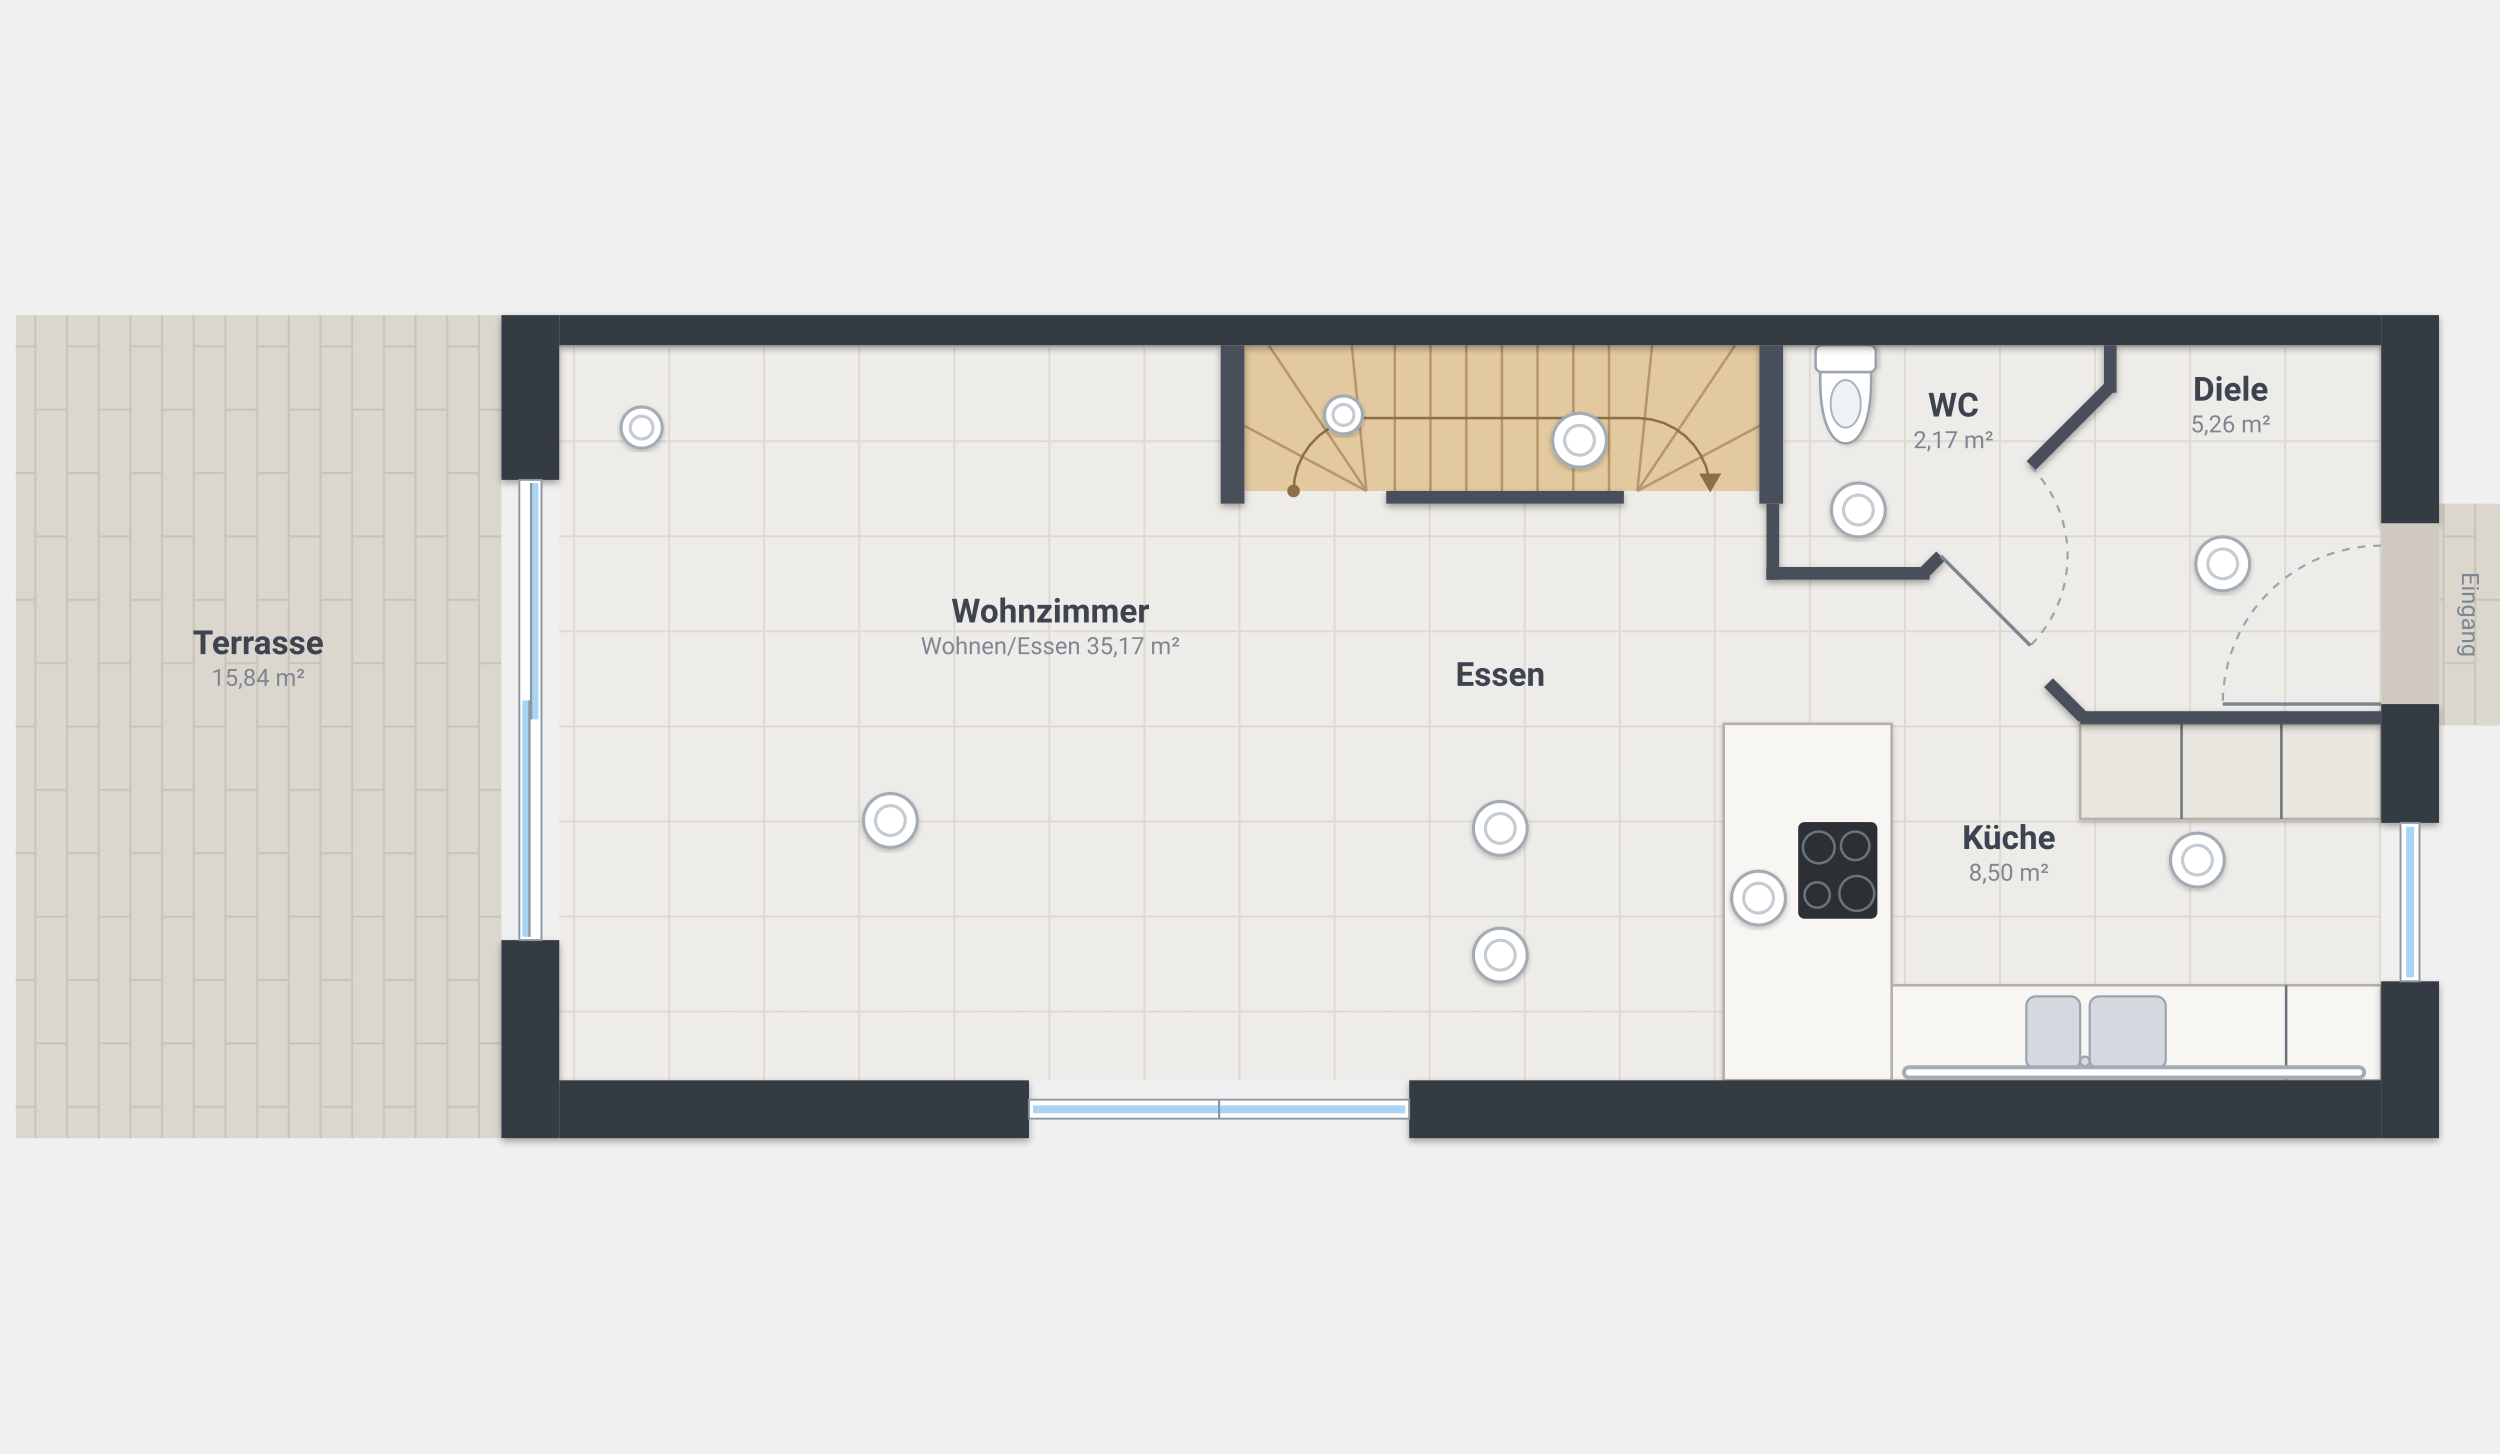
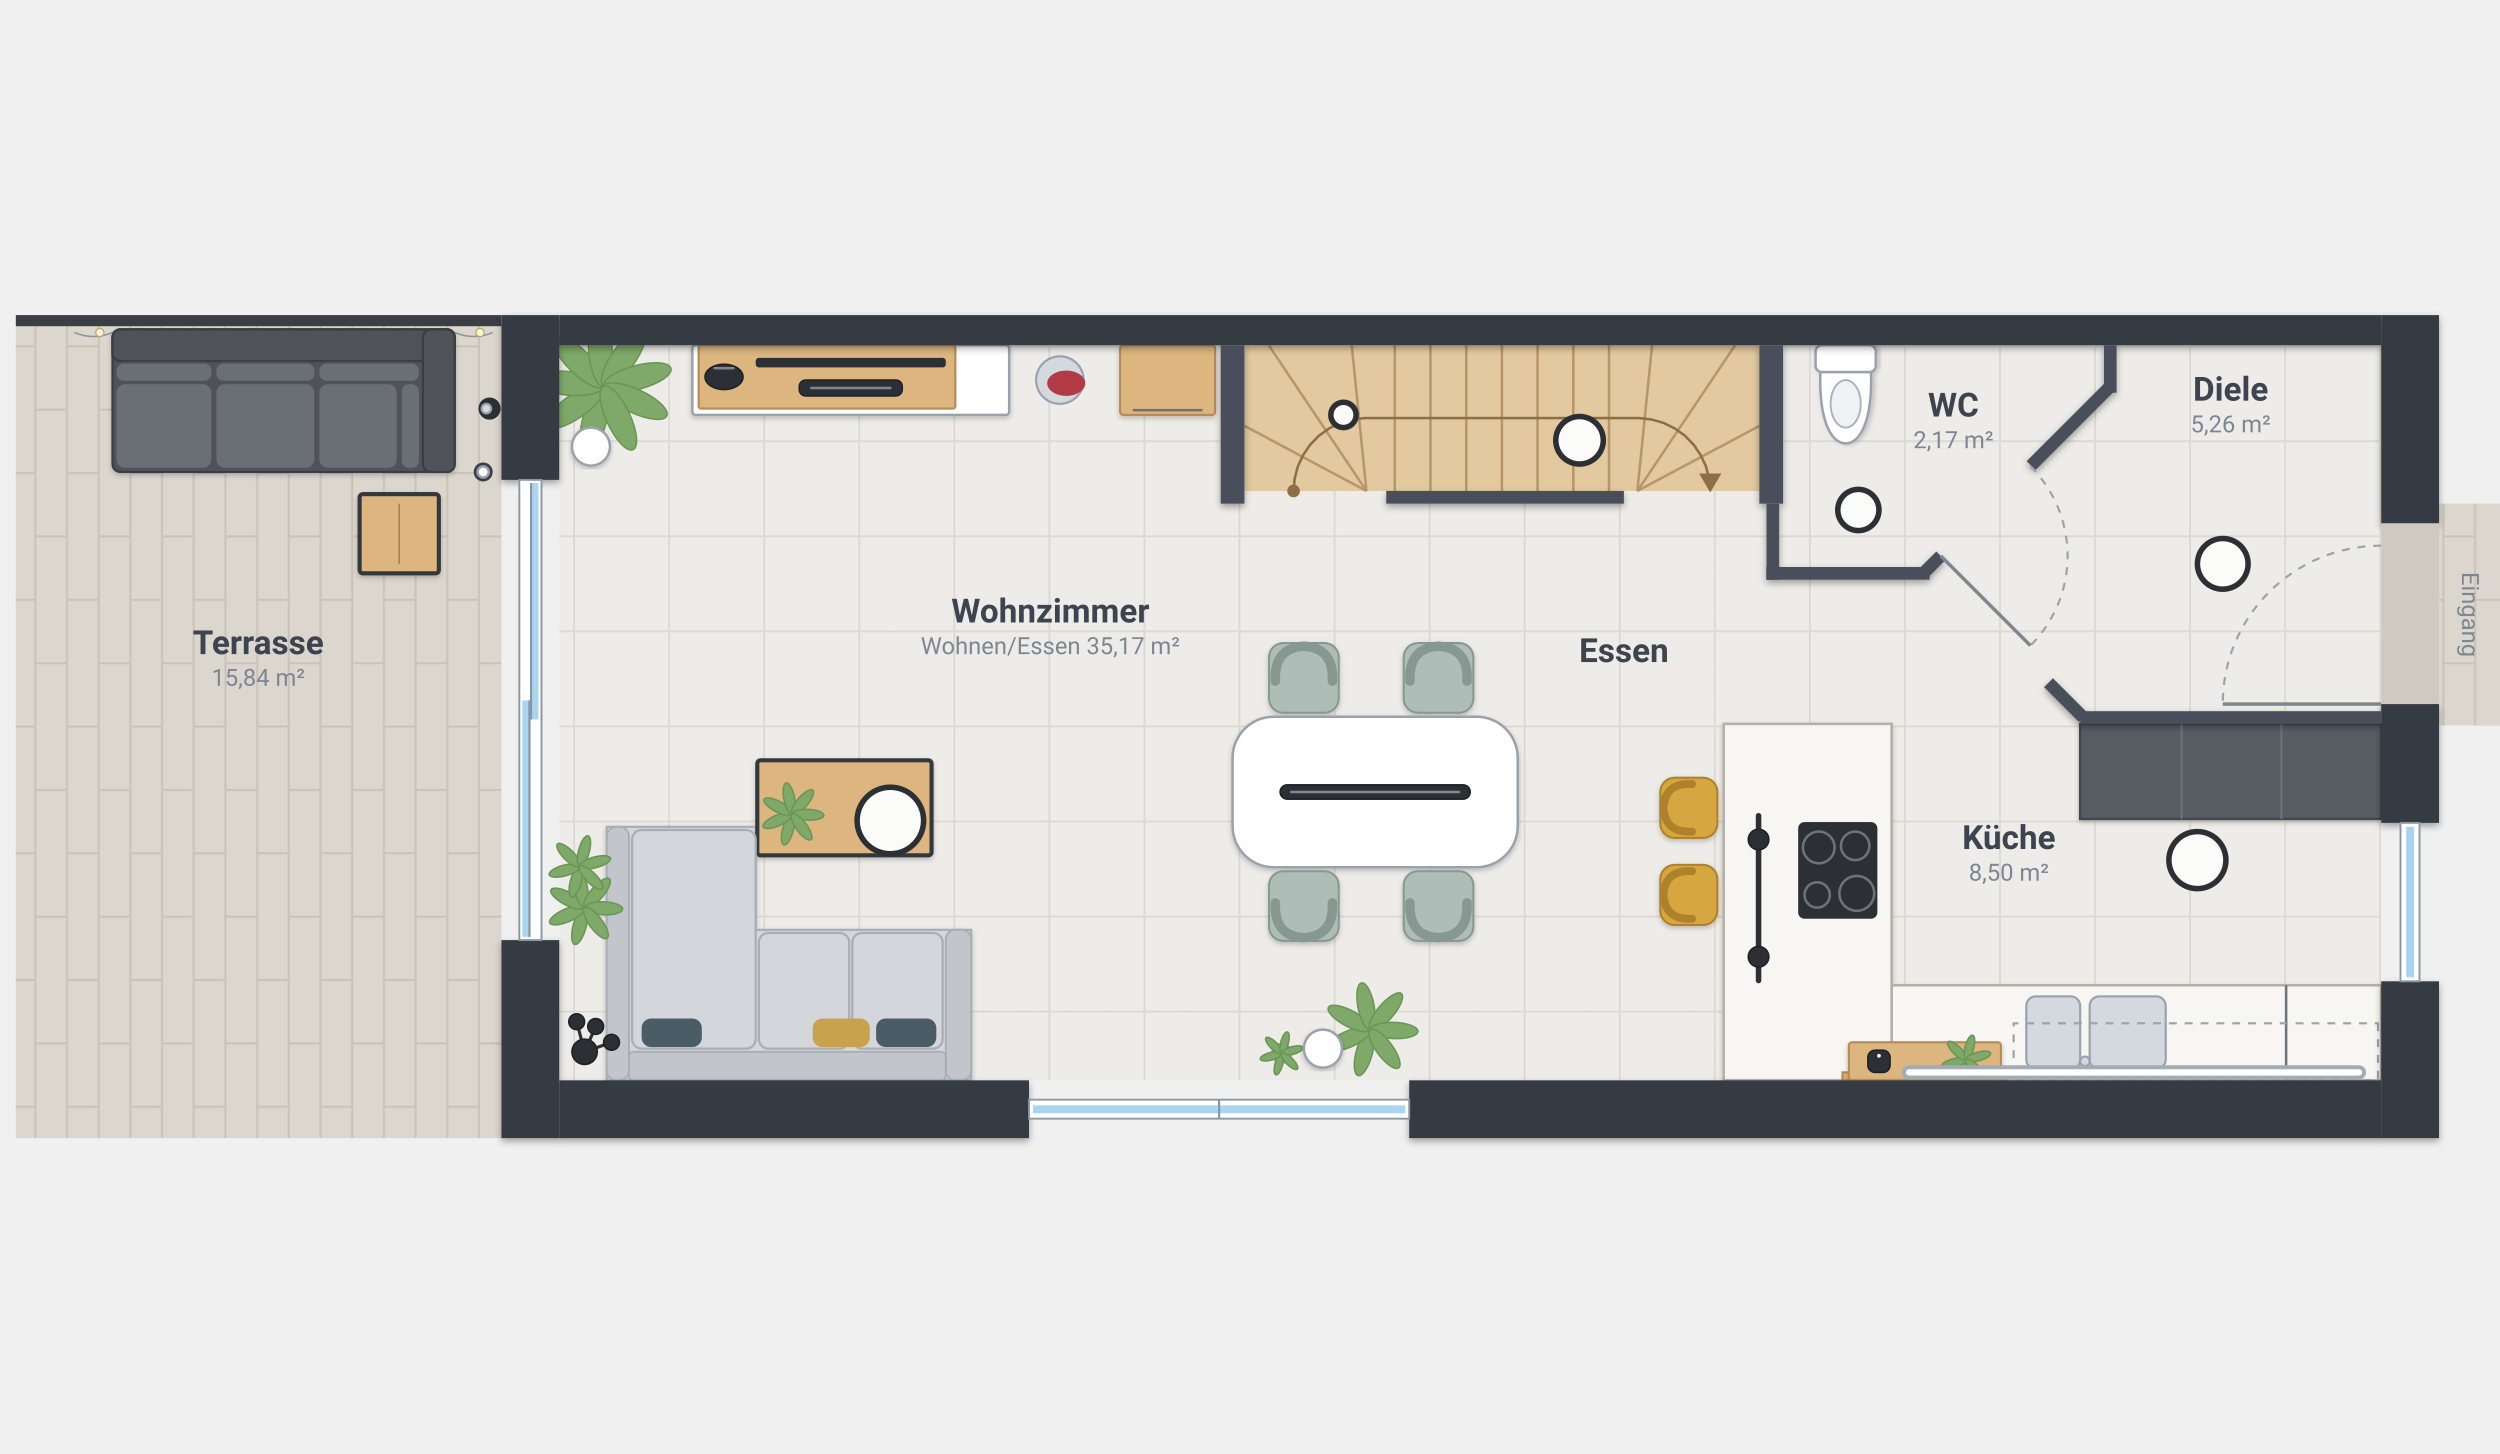
<svg xmlns="http://www.w3.org/2000/svg" viewBox="-1503 -217.9 1578 917.4">
  <defs>
-     <style>text{font-family:-apple-system,system-ui,Roboto,'Segoe UI',Helvetica,Arial,sans-serif;text-anchor:middle}.ft{fill:#eeece8}.fg{fill:none;stroke:#dedad3;stroke-width:1.3}.fb{fill:#e7ebee}.fbg{fill:none;stroke:#d5dbe0;stroke-width:1}.fw{fill:#e5c79d}.fw2{fill:#e0c095}.fw3{fill:#e9cca4}.fw4{fill:#ddbc90}.fwl{fill:none;stroke:#cba679;stroke-width:1}.fwg{fill:none;stroke:#cfa97a;stroke-opacity:.4;stroke-width:1}.td{fill:#50555c}.tdg{fill:none;stroke:#686d74;stroke-width:1.2}.mz{fill:#6c7178}.mz1{fill:#464b52}.mz2{fill:#4e535a}.gls{fill:none;stroke:#bfe0f5;stroke-width:3;stroke-linecap:round}.fs{fill:#dcd7ce}.fsl{fill:none;stroke:#cbc4b8;stroke-width:1.4}.fl{fill:#c3dcac}.fld{fill:#b2d198}.hd{fill:#7fa968;stroke:#6b9556;stroke-width:1}.hdb{fill:#6a9554}.hdr{fill:#c9372c}.hde{fill:url(#hedge);stroke:#557f42;stroke-width:2}.gv{fill:#70767d}.gvd{fill:#8b9198}.gh{fill:#50565e;stroke:#3a3f45;stroke-width:1.5}.ghl{fill:none;stroke:#6b727b;stroke-width:1.2}.gt{fill:#3a3f46}.bd{fill:#8b6a4b;stroke:#b8864f;stroke-width:5}.tr{fill:#d4eabf;fill-opacity:.9;stroke:#9cc47f;stroke-width:2}.trk{fill:#8d6e47}.spt{fill:#2f343a;stroke:#f5c04a;stroke-width:2.5}.lp{fill:#ffffff;stroke:#a3abb5;stroke-width:2}.lpi{fill:none;stroke:#c5cbd2;stroke-width:2}.lps{fill:none;stroke:#a3abb5;stroke-width:9;stroke-linecap:round}.lpc{fill:none;stroke:#ffffff;stroke-width:4;stroke-linecap:round}.st{fill:#e2c99f}.stl{fill:none;stroke:#b8956a;stroke-width:1.6}.wl{fill:none;stroke:#8d6e47;stroke-width:1.6}.wla{fill:#8d6e47}.we{fill:#363b43}.wi{fill:#4a505a}.wg{fill:#a3a9b1}.vw{fill:#d5d9de;stroke:#b8bec6;stroke-width:1}.fx{fill:#ffffff;stroke:#9aa3ad;stroke-width:1.6}.fxi{fill:#eef2f5;stroke:#a9b1ba;stroke-width:1.2}.ct{fill:#f7f6f3;stroke:#b5b0a6;stroke-width:1.6}.cab{fill:#e9e6e0;stroke:#b5b0a6;stroke-width:1.6}.ck{fill:#2c3035}.ckr{fill:none;stroke:#6b737c;stroke-width:1.6}.dk{fill:#8d6b51;stroke:#6b4f3a;stroke-width:1.6}.dkl{fill:none;stroke:#a07e63;stroke-width:1}.bm{fill:#f6f3ee;stroke:#c9c3b8;stroke-width:1.2}.bl{fill:#c9a24e}.bll{fill:none;stroke:#b08a3c;stroke-width:1.2}.pl{fill:#6d529c}.lt{fill:#c9ced5;stroke:#9aa1aa;stroke-width:1.2}.sk{fill:#d3d9de;stroke:#9aa3ad;stroke-width:1.4}.wf{fill:#ffffff;stroke:#8a96a3;stroke-width:1.2}.gl{fill:#a9d4f2}.wm{fill:none;stroke:#8a96a3;stroke-width:1.4}.thr{fill:#cfc9bf}.dl{fill:none;stroke:#7c8792;stroke-width:2.2}.da{fill:none;stroke:#9aa4af;stroke-width:1.4;stroke-dasharray:5 5}.rw{fill:#a9d4f2;fill-opacity:.55;stroke:#6aa6d6;stroke-width:2;stroke-dasharray:7 5}.hl{fill:none;stroke:#9aa4af;stroke-width:1.2}.hz{fill:url(#hatch)}.hh{fill:none;stroke:#8a7556;stroke-opacity:.5;stroke-width:1.6}.lh{fill:none;stroke:#8e98a3;stroke-width:1.5;stroke-dasharray:10 8}.sp{fill:none;stroke:#7c8792;stroke-width:2;stroke-dasharray:7 5}.rn{fill:#3d4450;font-size:21px;font-weight:600}.rn2{fill:#3d4450;font-size:17px;font-weight:600}.ra{fill:#7d8692;font-size:15px}.rs{fill:#7d8692;font-size:12px}.rsw{fill:#eef0f2;font-size:12px}.rnw{fill:#f3f4f6;font-size:21px;font-weight:600}.raw{fill:#c3c8ce;font-size:15px}.gnw{fill:#f3f4f6;fill-opacity:.9;font-size:34px;font-weight:600}.gn{fill:#3d4450;font-size:34px;font-weight:600}.gn2{fill:#3d4450;font-size:27px;font-weight:600}.gs{fill:#5d6672;font-size:22px}.gsw{fill:#eef0f2;font-size:21px}@media (prefers-color-scheme:dark){.ft{fill:#34373c}.fg{fill:none;stroke:#2b2e32;stroke-width:1.3}.fb{fill:#30353a}.fbg{fill:none;stroke:#272b30;stroke-width:1}.fw{fill:#4d3d2b}.fw2{fill:#473828}.fw3{fill:#524130}.fw4{fill:#443526}.fwl{fill:none;stroke:#34291d;stroke-width:1}.fwg{fill:none;stroke:#3b2f22;stroke-opacity:.6;stroke-width:1}.td{fill:#2b2e33}.tdg{fill:none;stroke:#3a3e44;stroke-width:1.2}.mz{fill:#3a3e44}.mz1{fill:#25282c}.mz2{fill:#2c3035}.gls{fill:none;stroke:#7fb3d6;stroke-width:3;stroke-linecap:round}.fs{fill:#3a3833}.fsl{fill:none;stroke:#2f2d29;stroke-width:1.4}.fl{fill:#2c3d26}.fld{fill:#26361f}.hd{fill:#355a2b;stroke:#2b4a23;stroke-width:1}.hdb{fill:#2a4423}.hdr{fill:#9a2f26}.hde{fill:url(#hedge);stroke:#24391e;stroke-width:2}.gv{fill:#2b2f34}.gvd{fill:#3c4147}.gh{fill:#59606a;stroke:#7a828c;stroke-width:1.5}.ghl{fill:none;stroke:#737b85;stroke-width:1.2}.gt{fill:#9aa2ad}.bd{fill:#4a3a2b;stroke:#8d6a43;stroke-width:5}.tr{fill:#6f8f5c;fill-opacity:.9;stroke:#8fb07a;stroke-width:2}.trk{fill:#c9a877}.spt{fill:#15171a;stroke:#f5c04a;stroke-width:2.5}.lp{fill:#5b626c;stroke:#80888f;stroke-width:2}.lpi{fill:none;stroke:#454b53;stroke-width:2}.lps{fill:none;stroke:#80888f;stroke-width:9;stroke-linecap:round}.lpc{fill:none;stroke:#5b626c;stroke-width:4;stroke-linecap:round}.st{fill:#5b4a34}.stl{fill:none;stroke:#7a6446;stroke-width:1.6}.wl{fill:none;stroke:#c9a877;stroke-width:1.6}.wla{fill:#c9a877}.we{fill:#858d98}.wi{fill:#6c7480}.wg{fill:#5b626b}.vw{fill:#474d55;stroke:#5c636c;stroke-width:1}.fx{fill:#4b5159;stroke:#6f7781;stroke-width:1.6}.fxi{fill:#3b4047;stroke:#626a73;stroke-width:1.2}.ct{fill:#41454b;stroke:#5f656d;stroke-width:1.6}.cab{fill:#383c42;stroke:#5f656d;stroke-width:1.6}.ck{fill:#15171a}.ckr{fill:none;stroke:#4c535b;stroke-width:1.6}.dk{fill:#5c4535;stroke:#7b5f48;stroke-width:1.6}.dkl{fill:none;stroke:#6c523f;stroke-width:1}.bm{fill:#565b62;stroke:#6c7179;stroke-width:1.2}.bl{fill:#8c7034}.bll{fill:none;stroke:#735c2a;stroke-width:1.2}.pl{fill:#4d3a70}.lt{fill:#7a8089;stroke:#959ca5;stroke-width:1.2}.sk{fill:#5a6168;stroke:#7a828b;stroke-width:1.4}.wf{fill:#5f6772;stroke:#8b939e;stroke-width:1.2}.gl{fill:#4f86ad}.wm{fill:none;stroke:#8b939e;stroke-width:1.4}.thr{fill:#55524c}.dl{fill:none;stroke:#a6aeb8;stroke-width:2.2}.da{fill:none;stroke:#7f8791;stroke-width:1.4;stroke-dasharray:5 5}.rw{fill:#4f86ad;fill-opacity:.3;stroke:#6ea3c9;stroke-width:2;stroke-dasharray:7 5}.hl{fill:none;stroke:#5c646d;stroke-width:1.2}.hz{fill:url(#hatch)}.hh{fill:none;stroke:#d9c49c;stroke-opacity:.35;stroke-width:1.6}.lh{fill:none;stroke:#6c757f;stroke-width:1.5;stroke-dasharray:10 8}.sp{fill:none;stroke:#a6aeb8;stroke-width:2;stroke-dasharray:7 5}.rn{fill:#dfe3e8;font-size:21px;font-weight:600}.rn2{fill:#dfe3e8;font-size:17px;font-weight:600}.ra{fill:#9aa3ad;font-size:15px}.rs{fill:#9aa3ad;font-size:12px}.rsw{fill:#f1f3f5;font-size:12px}.rnw{fill:#f3f4f6;font-size:21px;font-weight:600}.raw{fill:#c3c8ce;font-size:15px}.gnw{fill:#f3f4f6;fill-opacity:.9;font-size:34px;font-weight:600}.gn{fill:#f1ece4;font-size:34px;font-weight:600}.gn2{fill:#dfe3e8;font-size:27px;font-weight:600}.gs{fill:#aab2bc;font-size:22px}.gsw{fill:#f1f3f5;font-size:21px}#sh feDropShadow,#fs feDropShadow{flood-opacity:.6}}</style>
+     <style>text{font-family:-apple-system,system-ui,Roboto,'Segoe UI',Helvetica,Arial,sans-serif;text-anchor:middle}.ft{fill:#eeece8}.fg{fill:none;stroke:#dedad3;stroke-width:1.3}.fb{fill:#e7ebee}.fbg{fill:none;stroke:#d5dbe0;stroke-width:1}.fw{fill:#e5c79d}.fw2{fill:#e0c095}.fw3{fill:#e9cca4}.fw4{fill:#ddbc90}.fwl{fill:none;stroke:#cba679;stroke-width:1}.fwg{fill:none;stroke:#cfa97a;stroke-opacity:.4;stroke-width:1}.td{fill:#50555c}.tdg{fill:none;stroke:#686d74;stroke-width:1.2}.mz{fill:#6c7178}.mz1{fill:#464b52}.mz2{fill:#4e535a}.gls{fill:none;stroke:#bfe0f5;stroke-width:3;stroke-linecap:round}.fs{fill:#dcd7ce}.fsl{fill:none;stroke:#cbc4b8;stroke-width:1.4}.fl{fill:#c3dcac}.fld{fill:#b2d198}.hd{fill:#7fa968;stroke:#6b9556;stroke-width:1}.hdb{fill:#6a9554}.hdr{fill:#c9372c}.hde{fill:url(#hedge);stroke:#557f42;stroke-width:2}.gv{fill:#70767d}.gvd{fill:#8b9198}.gh{fill:#50565e;stroke:#3a3f45;stroke-width:1.5}.ghl{fill:none;stroke:#6b727b;stroke-width:1.2}.gt{fill:#3a3f46}.bd{fill:#8b6a4b;stroke:#b8864f;stroke-width:5}.tr{fill:#d4eabf;fill-opacity:.9;stroke:#9cc47f;stroke-width:2}.trk{fill:#8d6e47}.spt{fill:#2f343a;stroke:#f5c04a;stroke-width:2.5}.lp{fill:#ffffff;stroke:#a3abb5;stroke-width:2}.lpi{fill:none;stroke:#c5cbd2;stroke-width:2}.lps{fill:none;stroke:#a3abb5;stroke-width:9;stroke-linecap:round}.lpc{fill:none;stroke:#ffffff;stroke-width:4;stroke-linecap:round}.st{fill:#e2c99f}.stl{fill:none;stroke:#b8956a;stroke-width:1.6}.wl{fill:none;stroke:#8d6e47;stroke-width:1.6}.wla{fill:#8d6e47}.we{fill:#363b43}.wi{fill:#4a505a}.wg{fill:#a3a9b1}.vw{fill:#d5d9de;stroke:#b8bec6;stroke-width:1}.fx{fill:#ffffff;stroke:#9aa3ad;stroke-width:1.6}.fxi{fill:#eef2f5;stroke:#a9b1ba;stroke-width:1.2}.ct{fill:#f7f6f3;stroke:#b5b0a6;stroke-width:1.6}.cab{fill:#e9e6e0;stroke:#b5b0a6;stroke-width:1.6}.ck{fill:#2c3035}.ckr{fill:none;stroke:#6b737c;stroke-width:1.6}.dk{fill:#8d6b51;stroke:#6b4f3a;stroke-width:1.6}.dkl{fill:none;stroke:#a07e63;stroke-width:1}.bm{fill:#f6f3ee;stroke:#c9c3b8;stroke-width:1.2}.bl{fill:#c9a24e}.bll{fill:none;stroke:#b08a3c;stroke-width:1.2}.pl{fill:#6d529c}.lt{fill:#c9ced5;stroke:#9aa1aa;stroke-width:1.2}.so{fill:#d3d6da;stroke:#a9aeb5;stroke-width:1.4}.so2{fill:#c2c6cc;stroke:#a9aeb5;stroke-width:1.2}.ok{fill:#dcb57f;stroke:#b78c55;stroke-width:1.4}.okb{fill:#dcb57f;stroke:#33373d;stroke-width:2.6}.vl{fill:#aebdb7;stroke:#869891;stroke-width:1.3}.vlb{fill:none;stroke:#869891;stroke-width:6;stroke-linecap:round}.mu{fill:#d6a640;stroke:#ae8229;stroke-width:1.3}.mub{fill:none;stroke:#ae8229;stroke-width:5;stroke-linecap:round}.ka{fill:#585d64;stroke:#43474e;stroke-width:1.6}.kal{fill:none;stroke:#6f747b;stroke-width:1.2}.pd{fill:#4a5d66}.rd{fill:#b23a44}.lo{fill:#4f5359;stroke:#3a3d42;stroke-width:1.4}.loc{fill:#6a6f76;stroke:#4f5359;stroke-width:1.2}.lb{fill:#2c3035;stroke:#1d2024;stroke-width:1}.ldf{fill:#fbfbfa;stroke:#2c3035;stroke-width:3.5}.lbt{fill:none;stroke:#2c3035;stroke-width:3.5;stroke-linecap:round}.lbt2{fill:none;stroke:#2c3035;stroke-width:2;stroke-linecap:round}.ldl{fill:none;stroke:#80878f;stroke-width:1.6;stroke-linecap:round}.sk{fill:#d3d9de;stroke:#9aa3ad;stroke-width:1.4}.wf{fill:#ffffff;stroke:#8a96a3;stroke-width:1.2}.gl{fill:#a9d4f2}.wm{fill:none;stroke:#8a96a3;stroke-width:1.4}.thr{fill:#cfc9bf}.dl{fill:none;stroke:#7c8792;stroke-width:2.2}.da{fill:none;stroke:#9aa4af;stroke-width:1.4;stroke-dasharray:5 5}.rw{fill:#a9d4f2;fill-opacity:.55;stroke:#6aa6d6;stroke-width:2;stroke-dasharray:7 5}.hl{fill:none;stroke:#9aa4af;stroke-width:1.2}.hz{fill:url(#hatch)}.hh{fill:none;stroke:#8a7556;stroke-opacity:.5;stroke-width:1.6}.lh{fill:none;stroke:#8e98a3;stroke-width:1.5;stroke-dasharray:10 8}.sp{fill:none;stroke:#7c8792;stroke-width:2;stroke-dasharray:7 5}.rn{fill:#3d4450;font-size:21px;font-weight:600}.rn2{fill:#3d4450;font-size:17px;font-weight:600}.ra{fill:#7d8692;font-size:15px}.rs{fill:#7d8692;font-size:12px}.rsw{fill:#eef0f2;font-size:12px}.rnw{fill:#f3f4f6;font-size:21px;font-weight:600}.raw{fill:#c3c8ce;font-size:15px}.gnw{fill:#f3f4f6;fill-opacity:.9;font-size:34px;font-weight:600}.gn{fill:#3d4450;font-size:34px;font-weight:600}.gn2{fill:#3d4450;font-size:27px;font-weight:600}.gs{fill:#5d6672;font-size:22px}.gsw{fill:#eef0f2;font-size:21px}@media (prefers-color-scheme:dark){.ft{fill:#34373c}.fg{fill:none;stroke:#2b2e32;stroke-width:1.3}.fb{fill:#30353a}.fbg{fill:none;stroke:#272b30;stroke-width:1}.fw{fill:#4d3d2b}.fw2{fill:#473828}.fw3{fill:#524130}.fw4{fill:#443526}.fwl{fill:none;stroke:#34291d;stroke-width:1}.fwg{fill:none;stroke:#3b2f22;stroke-opacity:.6;stroke-width:1}.td{fill:#2b2e33}.tdg{fill:none;stroke:#3a3e44;stroke-width:1.2}.mz{fill:#3a3e44}.mz1{fill:#25282c}.mz2{fill:#2c3035}.gls{fill:none;stroke:#7fb3d6;stroke-width:3;stroke-linecap:round}.fs{fill:#3a3833}.fsl{fill:none;stroke:#2f2d29;stroke-width:1.4}.fl{fill:#2c3d26}.fld{fill:#26361f}.hd{fill:#355a2b;stroke:#2b4a23;stroke-width:1}.hdb{fill:#2a4423}.hdr{fill:#9a2f26}.hde{fill:url(#hedge);stroke:#24391e;stroke-width:2}.gv{fill:#2b2f34}.gvd{fill:#3c4147}.gh{fill:#59606a;stroke:#7a828c;stroke-width:1.5}.ghl{fill:none;stroke:#737b85;stroke-width:1.2}.gt{fill:#9aa2ad}.bd{fill:#4a3a2b;stroke:#8d6a43;stroke-width:5}.tr{fill:#6f8f5c;fill-opacity:.9;stroke:#8fb07a;stroke-width:2}.trk{fill:#c9a877}.spt{fill:#15171a;stroke:#f5c04a;stroke-width:2.5}.lp{fill:#5b626c;stroke:#80888f;stroke-width:2}.lpi{fill:none;stroke:#454b53;stroke-width:2}.lps{fill:none;stroke:#80888f;stroke-width:9;stroke-linecap:round}.lpc{fill:none;stroke:#5b626c;stroke-width:4;stroke-linecap:round}.st{fill:#5b4a34}.stl{fill:none;stroke:#7a6446;stroke-width:1.6}.wl{fill:none;stroke:#c9a877;stroke-width:1.6}.wla{fill:#c9a877}.we{fill:#858d98}.wi{fill:#6c7480}.wg{fill:#5b626b}.vw{fill:#474d55;stroke:#5c636c;stroke-width:1}.fx{fill:#4b5159;stroke:#6f7781;stroke-width:1.6}.fxi{fill:#3b4047;stroke:#626a73;stroke-width:1.2}.ct{fill:#41454b;stroke:#5f656d;stroke-width:1.6}.cab{fill:#383c42;stroke:#5f656d;stroke-width:1.6}.ck{fill:#15171a}.ckr{fill:none;stroke:#4c535b;stroke-width:1.6}.dk{fill:#5c4535;stroke:#7b5f48;stroke-width:1.6}.dkl{fill:none;stroke:#6c523f;stroke-width:1}.bm{fill:#565b62;stroke:#6c7179;stroke-width:1.2}.bl{fill:#8c7034}.bll{fill:none;stroke:#735c2a;stroke-width:1.2}.pl{fill:#4d3a70}.lt{fill:#7a8089;stroke:#959ca5;stroke-width:1.2}.so{fill:#626870;stroke:#7d848d;stroke-width:1.4}.so2{fill:#555b63;stroke:#737a83;stroke-width:1.2}.ok{fill:#735737;stroke:#93724a;stroke-width:1.4}.okb{fill:#735737;stroke:#15171a;stroke-width:2.6}.vl{fill:#4f5d58;stroke:#687872;stroke-width:1.3}.vlb{fill:none;stroke:#687872;stroke-width:6;stroke-linecap:round}.mu{fill:#8f6d2a;stroke:#a8843d;stroke-width:1.3}.mub{fill:none;stroke:#a8843d;stroke-width:5;stroke-linecap:round}.ka{fill:#26292d;stroke:#42464d;stroke-width:1.6}.kal{fill:none;stroke:#3b3f45;stroke-width:1.2}.pd{fill:#2c3a40}.rd{fill:#7d2a31}.lo{fill:#26292d;stroke:#464b52;stroke-width:1.4}.loc{fill:#3a3e44;stroke:#565c63;stroke-width:1.2}.lb{fill:#141619;stroke:#828a94;stroke-width:1.3}.ldf{fill:#6f767f;stroke:#141619;stroke-width:3.5}.lbt{fill:none;stroke:#828a94;stroke-width:3.5;stroke-linecap:round}.lbt2{fill:none;stroke:#828a94;stroke-width:2;stroke-linecap:round}.ldl{fill:none;stroke:#5d646d;stroke-width:1.6;stroke-linecap:round}.sk{fill:#5a6168;stroke:#7a828b;stroke-width:1.4}.wf{fill:#5f6772;stroke:#8b939e;stroke-width:1.2}.gl{fill:#4f86ad}.wm{fill:none;stroke:#8b939e;stroke-width:1.4}.thr{fill:#55524c}.dl{fill:none;stroke:#a6aeb8;stroke-width:2.2}.da{fill:none;stroke:#7f8791;stroke-width:1.4;stroke-dasharray:5 5}.rw{fill:#4f86ad;fill-opacity:.3;stroke:#6ea3c9;stroke-width:2;stroke-dasharray:7 5}.hl{fill:none;stroke:#5c646d;stroke-width:1.2}.hz{fill:url(#hatch)}.hh{fill:none;stroke:#d9c49c;stroke-opacity:.35;stroke-width:1.6}.lh{fill:none;stroke:#6c757f;stroke-width:1.5;stroke-dasharray:10 8}.sp{fill:none;stroke:#a6aeb8;stroke-width:2;stroke-dasharray:7 5}.rn{fill:#dfe3e8;font-size:21px;font-weight:600}.rn2{fill:#dfe3e8;font-size:17px;font-weight:600}.ra{fill:#9aa3ad;font-size:15px}.rs{fill:#9aa3ad;font-size:12px}.rsw{fill:#f1f3f5;font-size:12px}.rnw{fill:#f3f4f6;font-size:21px;font-weight:600}.raw{fill:#c3c8ce;font-size:15px}.gnw{fill:#f3f4f6;fill-opacity:.9;font-size:34px;font-weight:600}.gn{fill:#f1ece4;font-size:34px;font-weight:600}.gn2{fill:#dfe3e8;font-size:27px;font-weight:600}.gs{fill:#aab2bc;font-size:22px}.gsw{fill:#f1f3f5;font-size:21px}#sh feDropShadow,#fs feDropShadow{flood-opacity:.6}}</style>
    <pattern id="t60" width="60" height="60" patternUnits="userSpaceOnUse">
      <rect class="ft" width="60" height="60" />
      <path class="fg" d="M0 .6H60M.6 0V60" />
    </pattern>
    <pattern id="t30" width="30" height="30" patternUnits="userSpaceOnUse">
      <rect class="fb" width="30" height="30" />
      <path class="fbg" d="M0 .5H30M.5 0V30" />
    </pattern>
    <pattern id="wood" width="240" height="75" patternUnits="userSpaceOnUse" patternTransform="rotate(90)">
      <rect class="fw" x="0" y="0" width="150" height="15" />
      <rect class="fw2" x="150" y="0" width="90" height="15" />
      <rect class="fw3" x="0" y="15" width="60" height="15" />
      <rect class="fw" x="60" y="15" width="150" height="15" />
      <rect class="fw3" x="210" y="15" width="30" height="15" />
      <rect class="fw4" x="0" y="30" width="20" height="15" />
      <rect class="fw3" x="20" y="30" width="110" height="15" />
      <rect class="fw4" x="130" y="30" width="110" height="15" />
      <rect class="fw2" x="0" y="45" width="90" height="15" />
      <rect class="fw4" x="90" y="45" width="110" height="15" />
      <rect class="fw2" x="200" y="45" width="40" height="15" />
      <rect class="fw" x="0" y="60" width="40" height="15" />
      <rect class="fw2" x="40" y="60" width="130" height="15" />
      <rect class="fw" x="170" y="60" width="70" height="15" />
      <path class="fwg" d="M25 5.5H95M185 10.5H240M85 20.5H155M5 25.5H60M45 35.5H115M165 40.5H220M115 50.5H185M235 55.5H240M65 65.5H135M205 70.5H240" />
      <path class="fwl" d="M0 0.5H240M0.5 0V15M150.5 0V15M0 15.5H240M60.5 15V30M210.5 15V30M0 30.5H240M20.5 30V45M130.5 30V45M0 45.5H240M90.5 45V60M200.5 45V60M0 60.5H240M40.5 60V75M170.5 60V75" />
    </pattern>
    <pattern id="t60d" width="60" height="60" patternUnits="userSpaceOnUse">
      <rect class="td" width="60" height="60" />
      <path class="tdg" d="M0 .6H60M.6 0V60" />
    </pattern>
    <pattern id="mosaic" width="10" height="10" patternUnits="userSpaceOnUse">
      <rect class="mz" width="10" height="10" />
      <rect class="mz1" x=".6" y=".6" width="3.9" height="3.9" />
      <rect class="mz2" x="5.6" y=".6" width="3.9" height="3.9" />
      <rect class="mz2" x=".6" y="5.6" width="3.9" height="3.9" />
      <rect class="mz1" x="5.6" y="5.6" width="3.9" height="3.9" />
    </pattern>
    <pattern id="stone" width="80" height="40" patternUnits="userSpaceOnUse">
      <rect class="fs" width="80" height="40" />
      <path class="fsl" d="M0 .7H80M0 20.7H80M.7 0V20M40.7 20V40" />
    </pattern>
    <pattern id="lawn" width="26" height="26" patternUnits="userSpaceOnUse">
      <rect class="fl" width="26" height="26" />
      <circle class="fld" cx="6" cy="7" r="2.2" />
      <circle class="fld" cx="19" cy="17" r="2.2" />
      <circle class="fld" cx="14" cy="4" r="1.4" />
    </pattern>
    <pattern id="hedge" width="44" height="44" patternUnits="userSpaceOnUse">
      <rect class="hdb" width="44" height="44" />
      <circle class="hd" cx="8" cy="9" r="9" />
      <circle class="hd" cx="29" cy="6" r="9" />
      <circle class="hd" cx="20" cy="24" r="11" />
      <circle class="hd" cx="4" cy="33" r="8" />
      <circle class="hd" cx="39" cy="29" r="10" />
      <circle class="hd" cx="16" cy="41" r="7" />
      <circle class="hdr" cx="10" cy="6" r="3.2" />
      <circle class="hdr" cx="31" cy="26" r="3.6" />
      <circle class="hdr" cx="21" cy="19" r="2.6" />
      <circle class="hdr" cx="41" cy="8" r="3" />
      <circle class="hdr" cx="6" cy="30" r="2.8" />
      <circle class="hdr" cx="17" cy="38" r="2.4" />
    </pattern>
    <pattern id="gravel" width="16" height="16" patternUnits="userSpaceOnUse">
      <rect class="gv" width="16" height="16" />
      <ellipse class="gvd" cx="4" cy="4" rx="2.4" ry="1.6" />
      <ellipse class="gvd" cx="11" cy="7" rx="2" ry="1.4" />
      <ellipse class="gvd" cx="6" cy="12" rx="1.8" ry="1.3" />
      <ellipse class="gvd" cx="13" cy="14" rx="2.2" ry="1.5" />
    </pattern>
    <pattern id="hatch" width="12" height="12" patternUnits="userSpaceOnUse" patternTransform="rotate(45)">
      <path class="hh" d="M0 0V12" />
    </pattern>
    <filter id="sh" x="-5%" y="-5%" width="110%" height="110%">
      <feDropShadow dx="2" dy="0" stdDeviation="2.5" flood-color="#000" flood-opacity=".35" />
    </filter>
    <filter id="fs" x="-10%" y="-10%" width="120%" height="120%">
      <feDropShadow dx="1.5" dy="0" stdDeviation="1.6" flood-color="#000" flood-opacity=".22" />
    </filter>
  </defs>
  <g transform="rotate(90)">
    <polygon class="" points="-19,1186.5 500.5,1186.5 500.5,1493 -19,1493" fill="url(#stone)" />
    <polygon class="" points="100,-150 240,-150 240,-36.5 100,-36.5" fill="url(#stone)" />
+     <rect class="gt" x="-19" y="1186.5" width="7" height="306.5" />
+     <path d="M-8,1192Q-3,1204 -8,1216Q-3,1228 -8,1240Q-3,1252 -8,1264Q-3,1276 -8,1288Q-3,1300 -8,1312Q-3,1324 -8,1336Q-3,1348 -8,1360Q-3,1372 -8,1384Q-3,1396 -8,1408Q-3,1420 -8,1432Q-3,1444 -8,1456" fill="none" stroke="#8d949c" stroke-width="1" />
+     <circle cx="-8" cy="1200" r="2.6" fill="#fbf3d5" stroke="#b9a66f" stroke-width=".8" />
+     <circle cx="-8" cy="1224" r="2.6" fill="#fbf3d5" stroke="#b9a66f" stroke-width=".8" />
+     <circle cx="-8" cy="1248" r="2.6" fill="#fbf3d5" stroke="#b9a66f" stroke-width=".8" />
+     <circle cx="-8" cy="1272" r="2.6" fill="#fbf3d5" stroke="#b9a66f" stroke-width=".8" />
+     <circle cx="-8" cy="1296" r="2.6" fill="#fbf3d5" stroke="#b9a66f" stroke-width=".8" />
+     <circle cx="-8" cy="1320" r="2.6" fill="#fbf3d5" stroke="#b9a66f" stroke-width=".8" />
+     <circle cx="-8" cy="1344" r="2.6" fill="#fbf3d5" stroke="#b9a66f" stroke-width=".8" />
+     <circle cx="-8" cy="1368" r="2.6" fill="#fbf3d5" stroke="#b9a66f" stroke-width=".8" />
+     <circle cx="-8" cy="1392" r="2.6" fill="#fbf3d5" stroke="#b9a66f" stroke-width=".8" />
+     <circle cx="-8" cy="1416" r="2.6" fill="#fbf3d5" stroke="#b9a66f" stroke-width=".8" />
+     <circle cx="-8" cy="1440" r="2.6" fill="#fbf3d5" stroke="#b9a66f" stroke-width=".8" />
+     <g filter="url(#fs)">
+       <rect class="lo" x="-10" y="1216" width="90" height="216" rx="5" />
+       <rect class="okb" x="94" y="1226" width="50" height="50" rx="2" />
+     </g>
+     <rect class="lo" x="-10" y="1216" width="20" height="216" rx="5" />
+     <rect class="lo" x="-10" y="1216" width="90" height="20" rx="5" />
+     <rect class="loc" x="24" y="1238" width="54" height="12" rx="5" />
+     <rect class="loc" x="11" y="1238" width="12" height="64" rx="5" />
+     <rect class="loc" x="11" y="1304" width="12" height="63" rx="5" />
+     <rect class="loc" x="11" y="1369" width="12" height="61" rx="5" />
+     <rect class="loc" x="24" y="1252" width="54" height="50" rx="6" />
+     <rect class="loc" x="24" y="1304" width="54" height="63" rx="6" />
+     <rect class="loc" x="24" y="1369" width="54" height="61" rx="6" />
+     <line class="dkl" x1="100" y1="1251" x2="138" y2="1251" />
+     <circle class="gt" cx="80" cy="1198" r="6" />
+     <circle class="fx" cx="80" cy="1198" r="3.5" />
+     <circle class="ck" cx="40" cy="1194" r="7" />
+     <circle class="sk" cx="40" cy="1196" r="3" />
    <polygon class="" points="0,0 464,0 464,1150 0,1150" fill="url(#t60)" />
    <rect class="st" x="0" y="392.5" width="92" height="325" />
    <line class="stl" x1="92" y1="640.5" x2="50.9" y2="717.5" />
    <line class="stl" x1="92" y1="640.5" x2="0" y2="702.2" />
    <line class="stl" x1="92" y1="640.5" x2="0" y2="649.8" />
    <line class="stl" x1="0" y1="622.6" x2="92" y2="622.6" />
    <line class="stl" x1="0" y1="600.1" x2="92" y2="600.1" />
    <line class="stl" x1="0" y1="577.5" x2="92" y2="577.5" />
    <line class="stl" x1="0" y1="555" x2="92" y2="555" />
    <line class="stl" x1="0" y1="532.5" x2="92" y2="532.5" />
    <line class="stl" x1="0" y1="509.9" x2="92" y2="509.9" />
    <line class="stl" x1="0" y1="487.4" x2="92" y2="487.4" />
    <line class="stl" x1="92" y1="469.5" x2="0" y2="460.2" />
    <line class="stl" x1="92" y1="469.5" x2="0" y2="407.8" />
    <line class="stl" x1="92" y1="469.5" x2="50.9" y2="392.5" />
    <polyline class="wl" points="92,686.5 84.2,685.8 76.5,683.8 69.4,680.5 62.9,676.1 57.2,670.6 52.6,664.2 49.1,657.2 46.9,649.6 46,641.8 46,633.9 46,626 46,618.1 46,610.2 46,602.3 46,594.4 46,586.6 46,578.7 46,570.8 46,562.9 46,555 46,547.1 46,539.2 46,531.3 46,523.4 46,515.6 46,507.7 46,499.8 46,491.9 46,484 46,476.1 46,468.2 46.9,460.4 49.1,452.8 52.6,445.8 57.2,439.4 62.9,433.9 69.4,429.5 76.5,426.2 84.2,424.2 84,423.5" />
    <circle class="wla" cx="92" cy="686.5" r="4" />
    <polygon class="wla" points="93,423.5 81,416.5 81,430.5" />
    <g filter="url(#fs)">
-       <rect class="cab" x="239" y="0" width="60" height="190" />
+       <rect class="ka" x="239" y="0" width="60" height="190" />
      <rect class="ct" x="404" y="0" width="60" height="309" />
      <rect class="ct" x="239" y="309" width="225" height="106" />
    </g>
-     <line class="ckr" x1="239" y1="63" x2="299" y2="63" />
-     <line class="ckr" x1="239" y1="126" x2="299" y2="126" />
+     <line class="kal" x1="239" y1="63" x2="299" y2="63" />
+     <line class="kal" x1="239" y1="126" x2="299" y2="126" />
    <line class="ckr" x1="404" y1="60" x2="464" y2="60" />
    <rect class="sk" x="411" y="136" width="46" height="48" rx="6" />
    <rect class="sk" x="411" y="190" width="46" height="34" rx="6" />
    <circle class="sk" cx="452" cy="187" r="3" />
    <rect class="ck" x="301" y="318" width="61" height="50" rx="4" />
    <circle class="ckr" cx="316" cy="332" r="9" />
    <circle class="ckr" cx="346" cy="331" r="11" />
    <circle class="ckr" cx="317" cy="355" r="10" />
    <circle class="ckr" cx="347" cy="356" r="8" />
    <g transform="translate(0 338) rotate(-90)" filter="url(#fs)">
      <rect class="fx" x="-19" y="0" width="38" height="17" rx="4" />
      <path class="fx" d="M-16,17 C-17,48 -9,62 0,62 C9,62 17,48 16,17 Z" />
      <ellipse class="fxi" cx="0" cy="37" rx="9.5" ry="15" />
    </g>
+     <g filter="url(#fs)">
+       <rect class="fx" x="234.5" y="545" width="95" height="180" rx="26" />
+       <g transform="translate(210 595) rotate(90)">
+         <rect class="vl" x="-22" y="-22" width="44" height="44" rx="9" />
+         <path class="vlb" d="M-18,-2 Q-19,19 0,20 Q19,19 18,-2" />
+       </g>
+       <g transform="translate(210 680) rotate(90)">
+         <rect class="vl" x="-22" y="-22" width="44" height="44" rx="9" />
+         <path class="vlb" d="M-18,-2 Q-19,19 0,20 Q19,19 18,-2" />
+       </g>
+       <g transform="translate(354 595) rotate(-90)">
+         <rect class="vl" x="-22" y="-22" width="44" height="44" rx="9" />
+         <path class="vlb" d="M-18,-2 Q-19,19 0,20 Q19,19 18,-2" />
+       </g>
+       <g transform="translate(354 680) rotate(-90)">
+         <rect class="vl" x="-22" y="-22" width="44" height="44" rx="9" />
+         <path class="vlb" d="M-18,-2 Q-19,19 0,20 Q19,19 18,-2" />
+       </g>
+       <g transform="translate(292 437) rotate(0)">
+         <rect class="mu" x="-19" y="-18" width="38" height="36" rx="9" />
+         <path class="mub" d="M-15,-2 Q-16,15 0,16 Q16,15 15,-2" />
+       </g>
+       <g transform="translate(347 437) rotate(0)">
+         <rect class="mu" x="-19" y="-18" width="38" height="36" rx="9" />
+         <path class="mub" d="M-15,-2 Q-16,15 0,16 Q16,15 15,-2" />
+       </g>
+       <path class="so" d="M464,890H369V1026H304V1120H464Z" />
+       <rect class="okb" x="262" y="915" width="60" height="110" rx="2" />
+       <rect class="fx" x="0" y="866" width="44" height="200" rx="2" />
+       <rect class="ok" x="0" y="900" width="40" height="162" rx="1.5" />
+       <rect class="ok" x="0" y="736" width="44" height="60" rx="2" />
+     </g>
+     <rect class="so2" x="369" y="890" width="95" height="16" rx="6" />
+     <rect class="so2" x="304" y="1106" width="160" height="14" rx="6" />
+     <rect class="so2" x="446" y="906" width="18" height="200" rx="3" />
+     <rect class="so" x="371" y="908" width="73" height="57" rx="6" />
+     <rect class="so" x="371" y="967" width="73" height="57" rx="6" />
+     <rect class="so" x="306" y="1026" width="138" height="78" rx="6" />
+     <rect class="pd" x="425" y="912" width="18" height="38" rx="6" />
+     <rect class="bl" x="425" y="954" width="18" height="36" rx="6" />
+     <rect class="pd" x="425" y="1060" width="18" height="38" rx="6" />
+     <rect class="ck" x="8" y="906" width="6" height="120" rx="2" />
+     <rect class="lb" x="22" y="933.5" width="10" height="65" rx="4" />
+     <line class="ldl" x1="27" y1="941" x2="27" y2="991" />
+     <ellipse class="lb" cx="20" cy="1046" rx="8" ry="12" />
+     <line class="ldl" x1="14.5" y1="1040" x2="14.5" y2="1052" />
+     <line class="ckr" x1="41" y1="744" x2="41" y2="788" />
+     <circle class="sk" cx="22" cy="834" r="15" />
+     <ellipse class="rd" cx="24" cy="830" rx="8" ry="12" />
+     <g transform="translate(26 1122)">
+       <circle class="sk" r="14" />
+       <ellipse class="hd" cx="22" rx="22" ry="7.5" transform="rotate(15)" />
+       <ellipse class="hd" cx="22" rx="22" ry="7.5" transform="rotate(55)" />
+       <ellipse class="hd" cx="22" rx="22" ry="7.5" transform="rotate(95)" />
+       <ellipse class="hd" cx="22" rx="22" ry="7.5" transform="rotate(135)" />
+       <ellipse class="hd" cx="22" rx="22" ry="7.5" transform="rotate(175)" />
+       <ellipse class="hd" cx="22" rx="22" ry="7.5" transform="rotate(215)" />
+       <ellipse class="hd" cx="22" rx="22" ry="7.5" transform="rotate(255)" />
+       <ellipse class="hd" cx="22" rx="22" ry="7.5" transform="rotate(295)" />
+       <ellipse class="hd" cx="22" rx="22" ry="7.5" transform="rotate(335)" />
+     </g>
+     <g transform="translate(296 1003)">
+       <ellipse class="hd" cx="10" rx="10" ry="3.4" transform="rotate(15)" />
+       <ellipse class="hd" cx="10" rx="10" ry="3.4" transform="rotate(66.4)" />
+       <ellipse class="hd" cx="10" rx="10" ry="3.4" transform="rotate(117.9)" />
+       <ellipse class="hd" cx="10" rx="10" ry="3.4" transform="rotate(169.3)" />
+       <ellipse class="hd" cx="10" rx="10" ry="3.4" transform="rotate(220.7)" />
+       <ellipse class="hd" cx="10" rx="10" ry="3.4" transform="rotate(272.1)" />
+       <ellipse class="hd" cx="10" rx="10" ry="3.4" transform="rotate(323.6)" />
+     </g>
+     <g transform="translate(355 1134)">
+       <circle class="sk" r="7" />
+       <ellipse class="hd" cx="12" rx="12" ry="4.1" transform="rotate(15)" />
+       <ellipse class="hd" cx="12" rx="12" ry="4.1" transform="rotate(66.4)" />
+       <ellipse class="hd" cx="12" rx="12" ry="4.1" transform="rotate(117.9)" />
+       <ellipse class="hd" cx="12" rx="12" ry="4.1" transform="rotate(169.3)" />
+       <ellipse class="hd" cx="12" rx="12" ry="4.1" transform="rotate(220.7)" />
+       <ellipse class="hd" cx="12" rx="12" ry="4.1" transform="rotate(272.1)" />
+       <ellipse class="hd" cx="12" rx="12" ry="4.1" transform="rotate(323.6)" />
+     </g>
+     <g transform="translate(329 1137)">
+       <circle class="sk" r="6" />
+       <ellipse class="hd" cx="10" rx="10" ry="3.4" transform="rotate(15)" />
+       <ellipse class="hd" cx="10" rx="10" ry="3.4" transform="rotate(75)" />
+       <ellipse class="hd" cx="10" rx="10" ry="3.4" transform="rotate(135)" />
+       <ellipse class="hd" cx="10" rx="10" ry="3.4" transform="rotate(195)" />
+       <ellipse class="hd" cx="10" rx="10" ry="3.4" transform="rotate(255)" />
+       <ellipse class="hd" cx="10" rx="10" ry="3.4" transform="rotate(315)" />
+     </g>
+     <g transform="translate(432 638)">
+       <circle class="sk" r="10" />
+       <ellipse class="hd" cx="15" rx="15" ry="5.1" transform="rotate(15)" />
+       <ellipse class="hd" cx="15" rx="15" ry="5.1" transform="rotate(66.4)" />
+       <ellipse class="hd" cx="15" rx="15" ry="5.1" transform="rotate(117.9)" />
+       <ellipse class="hd" cx="15" rx="15" ry="5.1" transform="rotate(169.3)" />
+       <ellipse class="hd" cx="15" rx="15" ry="5.1" transform="rotate(220.7)" />
+       <ellipse class="hd" cx="15" rx="15" ry="5.1" transform="rotate(272.1)" />
+       <ellipse class="hd" cx="15" rx="15" ry="5.1" transform="rotate(323.6)" />
+     </g>
+     <g transform="translate(447 694)">
+       <circle class="sk" r="6" />
+       <ellipse class="hd" cx="7" rx="7" ry="2.4" transform="rotate(15)" />
+       <ellipse class="hd" cx="7" rx="7" ry="2.4" transform="rotate(75)" />
+       <ellipse class="hd" cx="7" rx="7" ry="2.4" transform="rotate(135)" />
+       <ellipse class="hd" cx="7" rx="7" ry="2.4" transform="rotate(195)" />
+       <ellipse class="hd" cx="7" rx="7" ry="2.4" transform="rotate(255)" />
+       <ellipse class="hd" cx="7" rx="7" ry="2.4" transform="rotate(315)" />
+     </g>
+     <rect class="da" x="428" y="2" width="36" height="230" />
+     <rect class="ok" x="459" y="236" width="5" height="104" />
+     <g filter="url(#fs)">
+       <rect class="ok" x="440" y="240" width="24" height="96" rx="2" />
+     </g>
+     <g transform="translate(451 262)">
+       <circle class="sk" r="5" />
+       <ellipse class="hd" cx="8" rx="8" ry="2.7" transform="rotate(15)" />
+       <ellipse class="hd" cx="8" rx="8" ry="2.7" transform="rotate(75)" />
+       <ellipse class="hd" cx="8" rx="8" ry="2.7" transform="rotate(135)" />
+       <ellipse class="hd" cx="8" rx="8" ry="2.7" transform="rotate(195)" />
+       <ellipse class="hd" cx="8" rx="8" ry="2.7" transform="rotate(255)" />
+       <ellipse class="hd" cx="8" rx="8" ry="2.7" transform="rotate(315)" />
+     </g>
+     <rect class="lb" x="445" y="310" width="14" height="14" rx="4.5" />
+     <circle class="ldf" cx="448.5" cy="317" r="1.6" style="stroke-width:.8" />
    <g filter="url(#sh)">
      <polygon class="we" points="-19,-36.5 112.5,-36.5 112.5,0 -19,0" />
      <polygon class="we" points="226.5,-36.5 301.5,-36.5 301.5,0 226.5,0" />
      <polygon class="we" points="401.5,-36.5 500.5,-36.5 500.5,0 401.5,0" />
      <polygon class="we" points="-19,1150 85,1150 85,1186.5 -19,1186.5" />
      <polygon class="we" points="375.5,1150 500.5,1150 500.5,1186.5 375.5,1186.5" />
      <polygon class="we" points="464,0 500.5,0 500.5,613.5 464,613.5" />
      <polygon class="we" points="464,853.5 500.5,853.5 500.5,1150 464,1150" />
      <polygon class="we" points="-19,0 0,0 0,1150 -19,1150" />
      <polygon class="wi" points="231,0 239,0 239,190 231,190" />
      <polygon class="wi" points="232.2,185.2 210.2,207.2 215.8,212.8 237.8,190.8" />
      <polygon class="wi" points="0,167 30,167 30,175 0,175" />
      <polygon class="wi" points="23.2,173.8 73.2,223.8 78.8,218.2 28.8,168.2" />
      <polygon class="wi" points="130.2,280.8 141.2,291.8 146.8,286.2 135.8,275.2" />
      <polygon class="wi" points="140,285 148,285 148,388 140,388" />
      <polygon class="wi" points="100,380 148,380 148,388 100,388" />
      <polygon class="wi" points="0,377.5 100,377.5 100,392.5 0,392.5" />
      <polygon class="wi" points="92,478 100,478 100,628 92,628" />
      <polygon class="wi" points="0,717.5 100,717.5 100,732.5 0,732.5" />
    </g>
    <rect class="thr" x="112.5" y="-36.5" width="114" height="36.5" />
    <rect class="wf" x="301.5" y="-24.2" width="100" height="12" />
    <rect class="gl" x="304" y="-20.8" width="95" height="5" />
    <rect class="wf" x="85" y="1161.2" width="290.5" height="14" />
    <rect class="gl" x="87" y="1163.2" width="149.2" height="4.5" />
    <rect class="gl" x="224.2" y="1168.8" width="149.2" height="4.5" />
    <line class="wm" x1="87" y1="1167.8" x2="236.2" y2="1167.8" />
    <line class="wm" x1="224.2" y1="1168.8" x2="373.5" y2="1168.8" />
    <rect class="wf" x="476.2" y="613.5" width="12" height="240" />
    <rect class="gl" x="479.8" y="616" width="5" height="235" />
    <line class="wm" x1="476.2" y1="733.5" x2="488.2" y2="733.5" />
    <path class="da" d="M126.5,0 A100,100 0 0 0 226.5,100" />
    <line class="dl" x1="226.5" y1="0" x2="226.5" y2="100" />
    <path class="da" d="M76.4,221.4 A80,80 0 0 1 189.6,221.4" />
    <line class="dl" x1="133" y1="278" x2="189.6" y2="221.4" />
-     <circle class="lp" cx="138" cy="100" r="17" filter="url(#fs)" />
-     <circle class="lpi" cx="138" cy="100" r="9.4" />
-     <circle class="lp" cx="104" cy="330" r="17" filter="url(#fs)" />
-     <circle class="lpi" cx="104" cy="330" r="9.4" />
-     <circle class="lp" cx="325" cy="116" r="17" filter="url(#fs)" />
-     <circle class="lpi" cx="325" cy="116" r="9.4" />
+     <circle class="ldf" cx="138" cy="100" r="16" />
+     <circle class="ldf" cx="104" cy="330" r="13" />
+     <circle class="ldf" cx="325" cy="116" r="18" />
    <line class="lps" x1="459" y1="14" x2="459" y2="298" />
    <line class="lpc" x1="459" y1="14" x2="459" y2="298" />
-     <circle class="lp" cx="349" cy="393" r="17" filter="url(#fs)" />
-     <circle class="lpi" cx="349" cy="393" r="9.4" />
-     <circle class="lp" cx="305" cy="556" r="17" filter="url(#fs)" />
-     <circle class="lpi" cx="305" cy="556" r="9.4" />
-     <circle class="lp" cx="385" cy="556" r="17" filter="url(#fs)" />
-     <circle class="lpi" cx="385" cy="556" r="9.4" />
-     <circle class="lp" cx="60" cy="506" r="17" filter="url(#fs)" />
-     <circle class="lpi" cx="60" cy="506" r="9.4" />
-     <circle class="lp" cx="44" cy="655" r="12" filter="url(#fs)" />
-     <circle class="lpi" cx="44" cy="655" r="6.6" />
-     <circle class="lp" cx="300" cy="941" r="17" filter="url(#fs)" />
-     <circle class="lpi" cx="300" cy="941" r="9.4" />
-     <circle class="lp" cx="52" cy="1098" r="13" filter="url(#fs)" />
-     <circle class="lpi" cx="52" cy="1098" r="7.2" />
+     <line class="lbt" x1="297" y1="393" x2="401" y2="393" />
+     <circle class="lb" cx="312" cy="393" r="6.5" />
+     <circle class="lb" cx="386" cy="393" r="6.5" />
+     <rect class="lb" x="277.5" y="575" width="9" height="120" rx="4.5" />
+     <line class="ldl" x1="282" y1="582" x2="282" y2="688" />
+     <circle class="ldf" cx="60" cy="506" r="15" />
+     <circle class="ldf" cx="44" cy="655" r="8" />
+     <circle class="ldf" cx="300" cy="941" r="21" />
+     <line class="lbt2" x1="446" y1="1134" x2="430" y2="1127" />
+     <line class="lbt2" x1="446" y1="1134" x2="440" y2="1117" />
+     <line class="lbt2" x1="446" y1="1134" x2="427" y2="1139" />
+     <circle class="lb" cx="446" cy="1134" r="8" />
+     <circle class="lb" cx="430" cy="1127" r="5" />
+     <circle class="lb" cx="440" cy="1117" r="5" />
+     <circle class="lb" cx="427" cy="1139" r="5" />
+     <circle class="fx" cx="444" cy="668" r="12" filter="url(#fs)" />
+     <circle cx="440.4" cy="664.4" r="4.2" fill="#fff" fill-opacity=".8" />
+     <circle class="fx" cx="64" cy="1130" r="12" filter="url(#fs)" />
+     <circle cx="60.4" cy="1126.4" r="4.2" fill="#fff" fill-opacity=".8" />
  </g>
  <text class="rn" x="-95" y="35">Diele</text>
  <text class="ra" x="-95" y="55">5,26 m²</text>
  <text class="rn" x="-270" y="45">WC</text>
  <text class="ra" x="-270" y="65">2,17 m²</text>
  <text class="rn" x="-235" y="318">Küche</text>
  <text class="ra" x="-235" y="338">8,50 m²</text>
-   <text class="rn" x="-556" y="215">Essen</text>
+   <text class="rn" x="-478" y="200">Essen</text>
  <text class="rn" x="-840" y="175">Wohnzimmer</text>
  <text class="ra" x="-840" y="195">Wohnen/Essen 35,17 m²</text>
  <text class="rn" x="-1340" y="195">Terrasse</text>
  <text class="ra" x="-1340" y="215">15,84 m²</text>
  <text class="ra" x="51" y="170" transform="rotate(90 51 170)">Eingang</text>
</svg>
